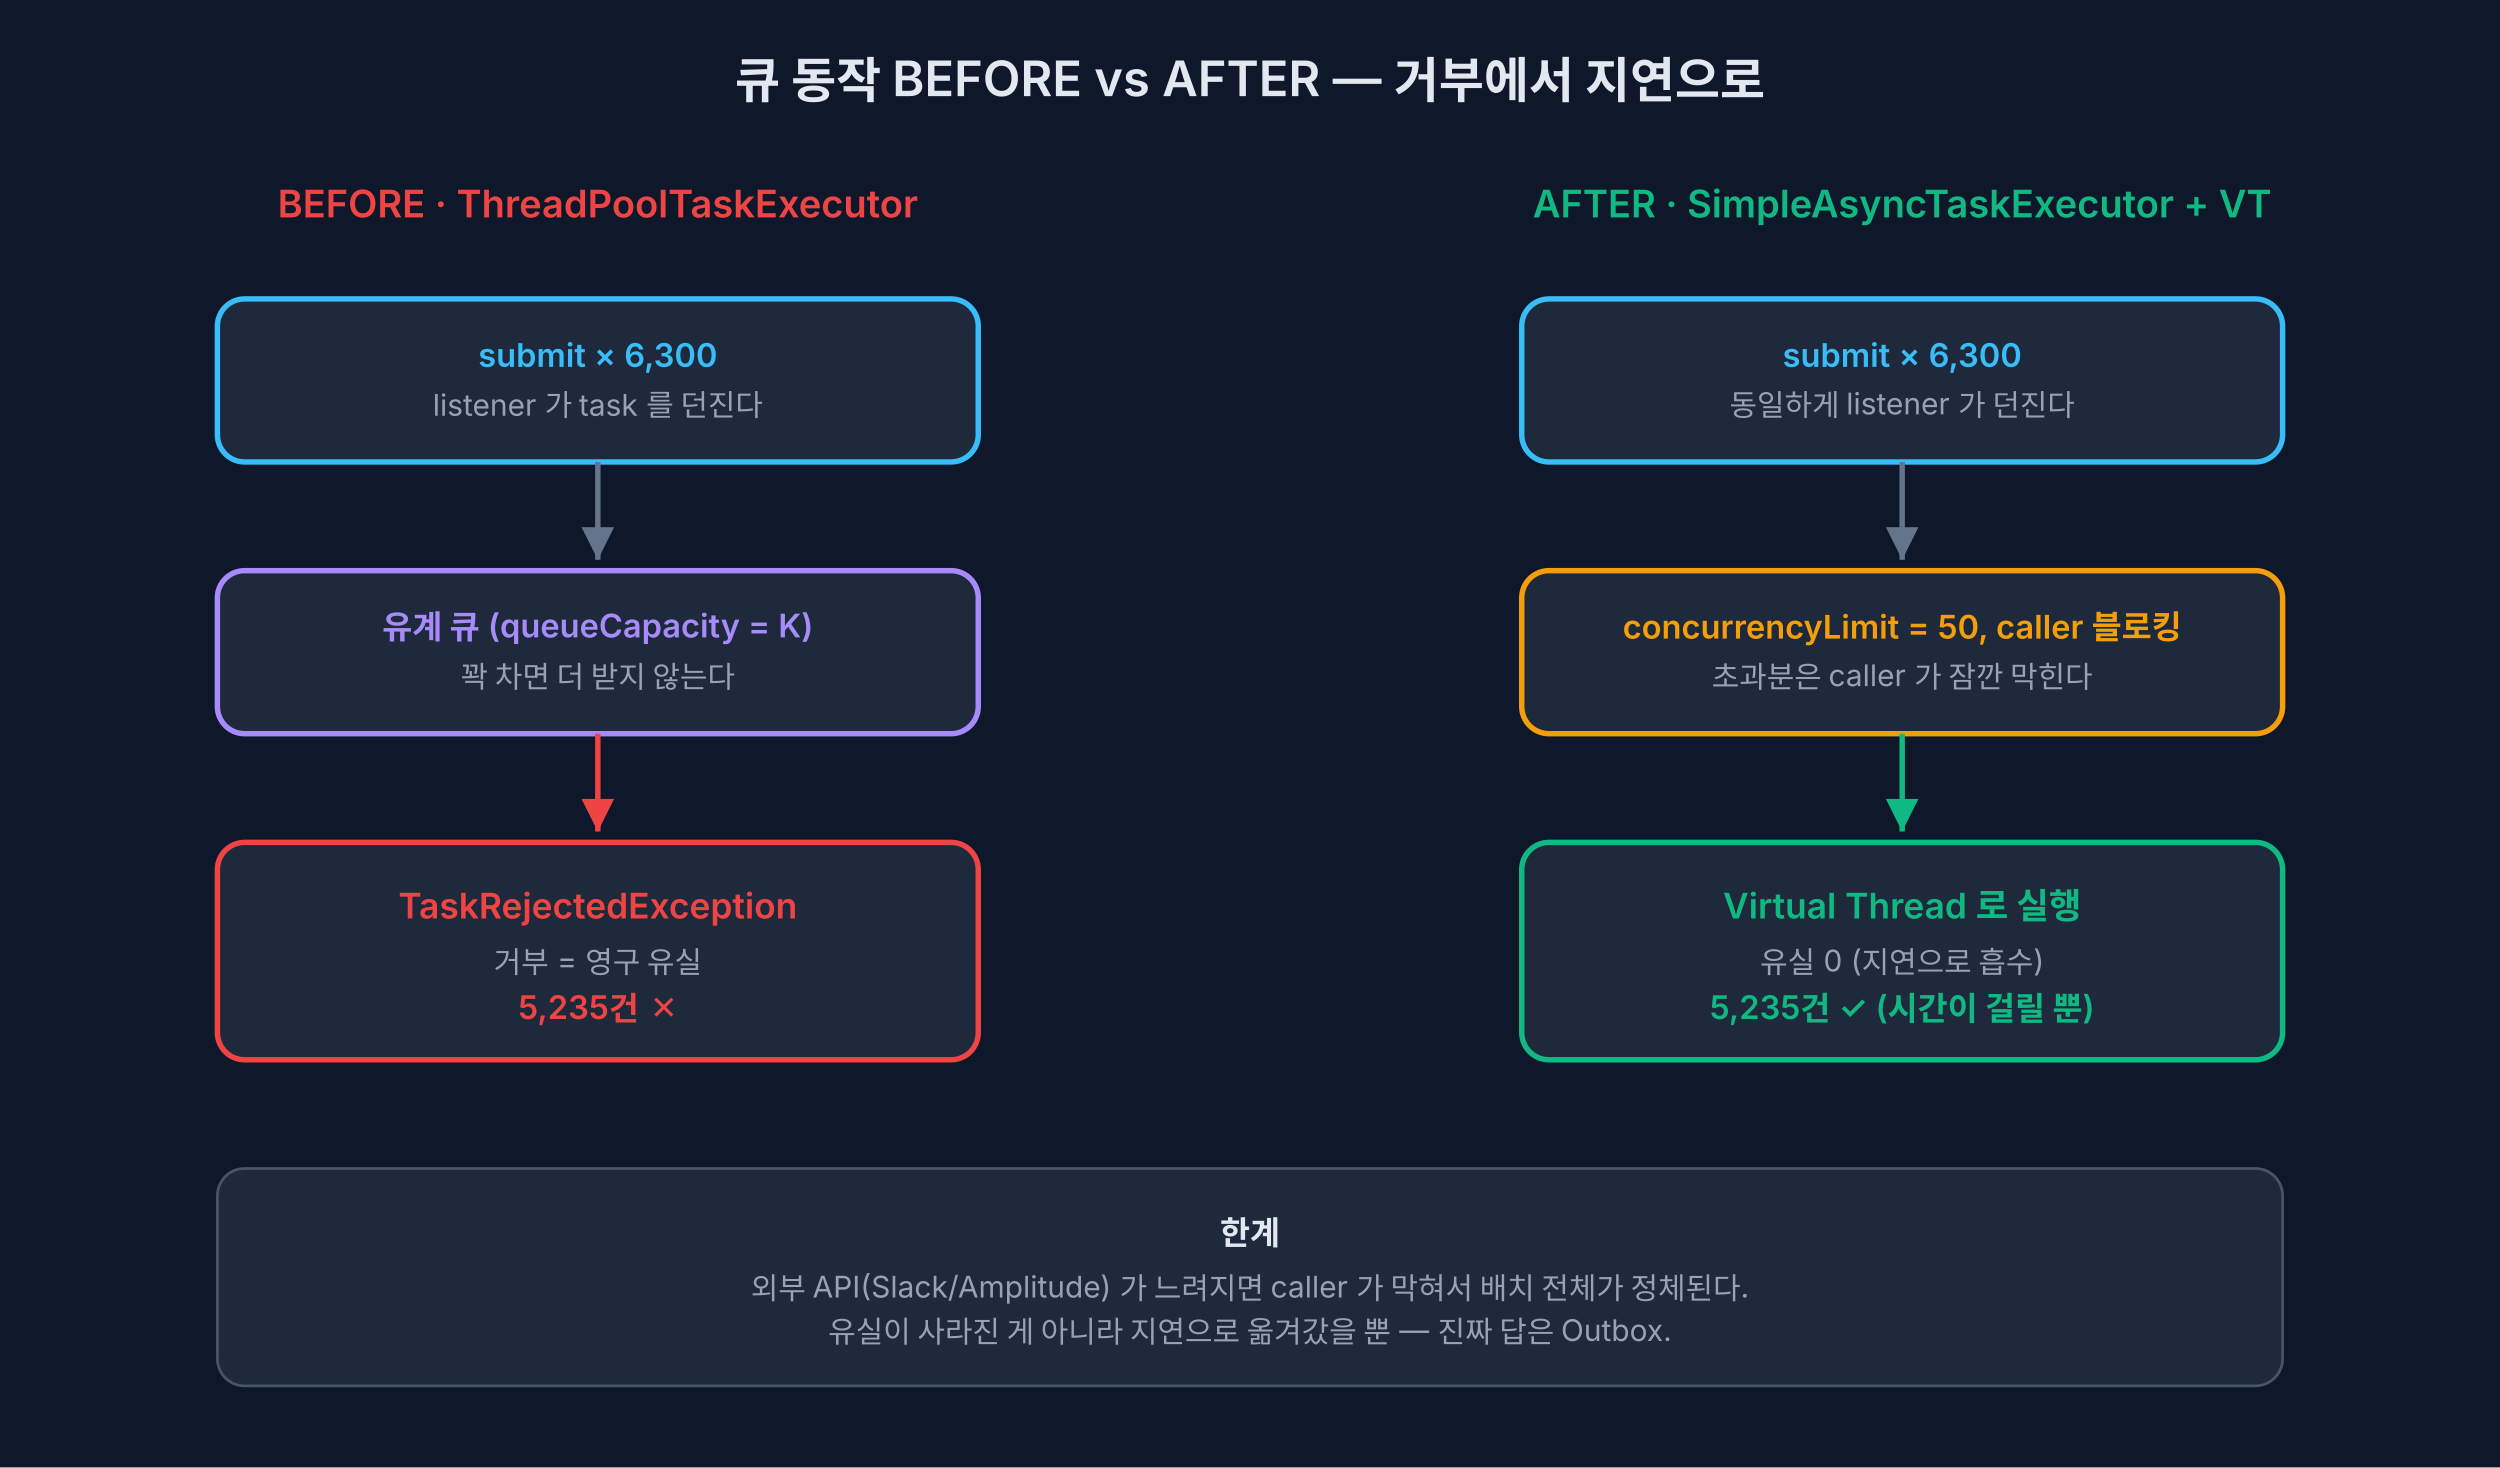
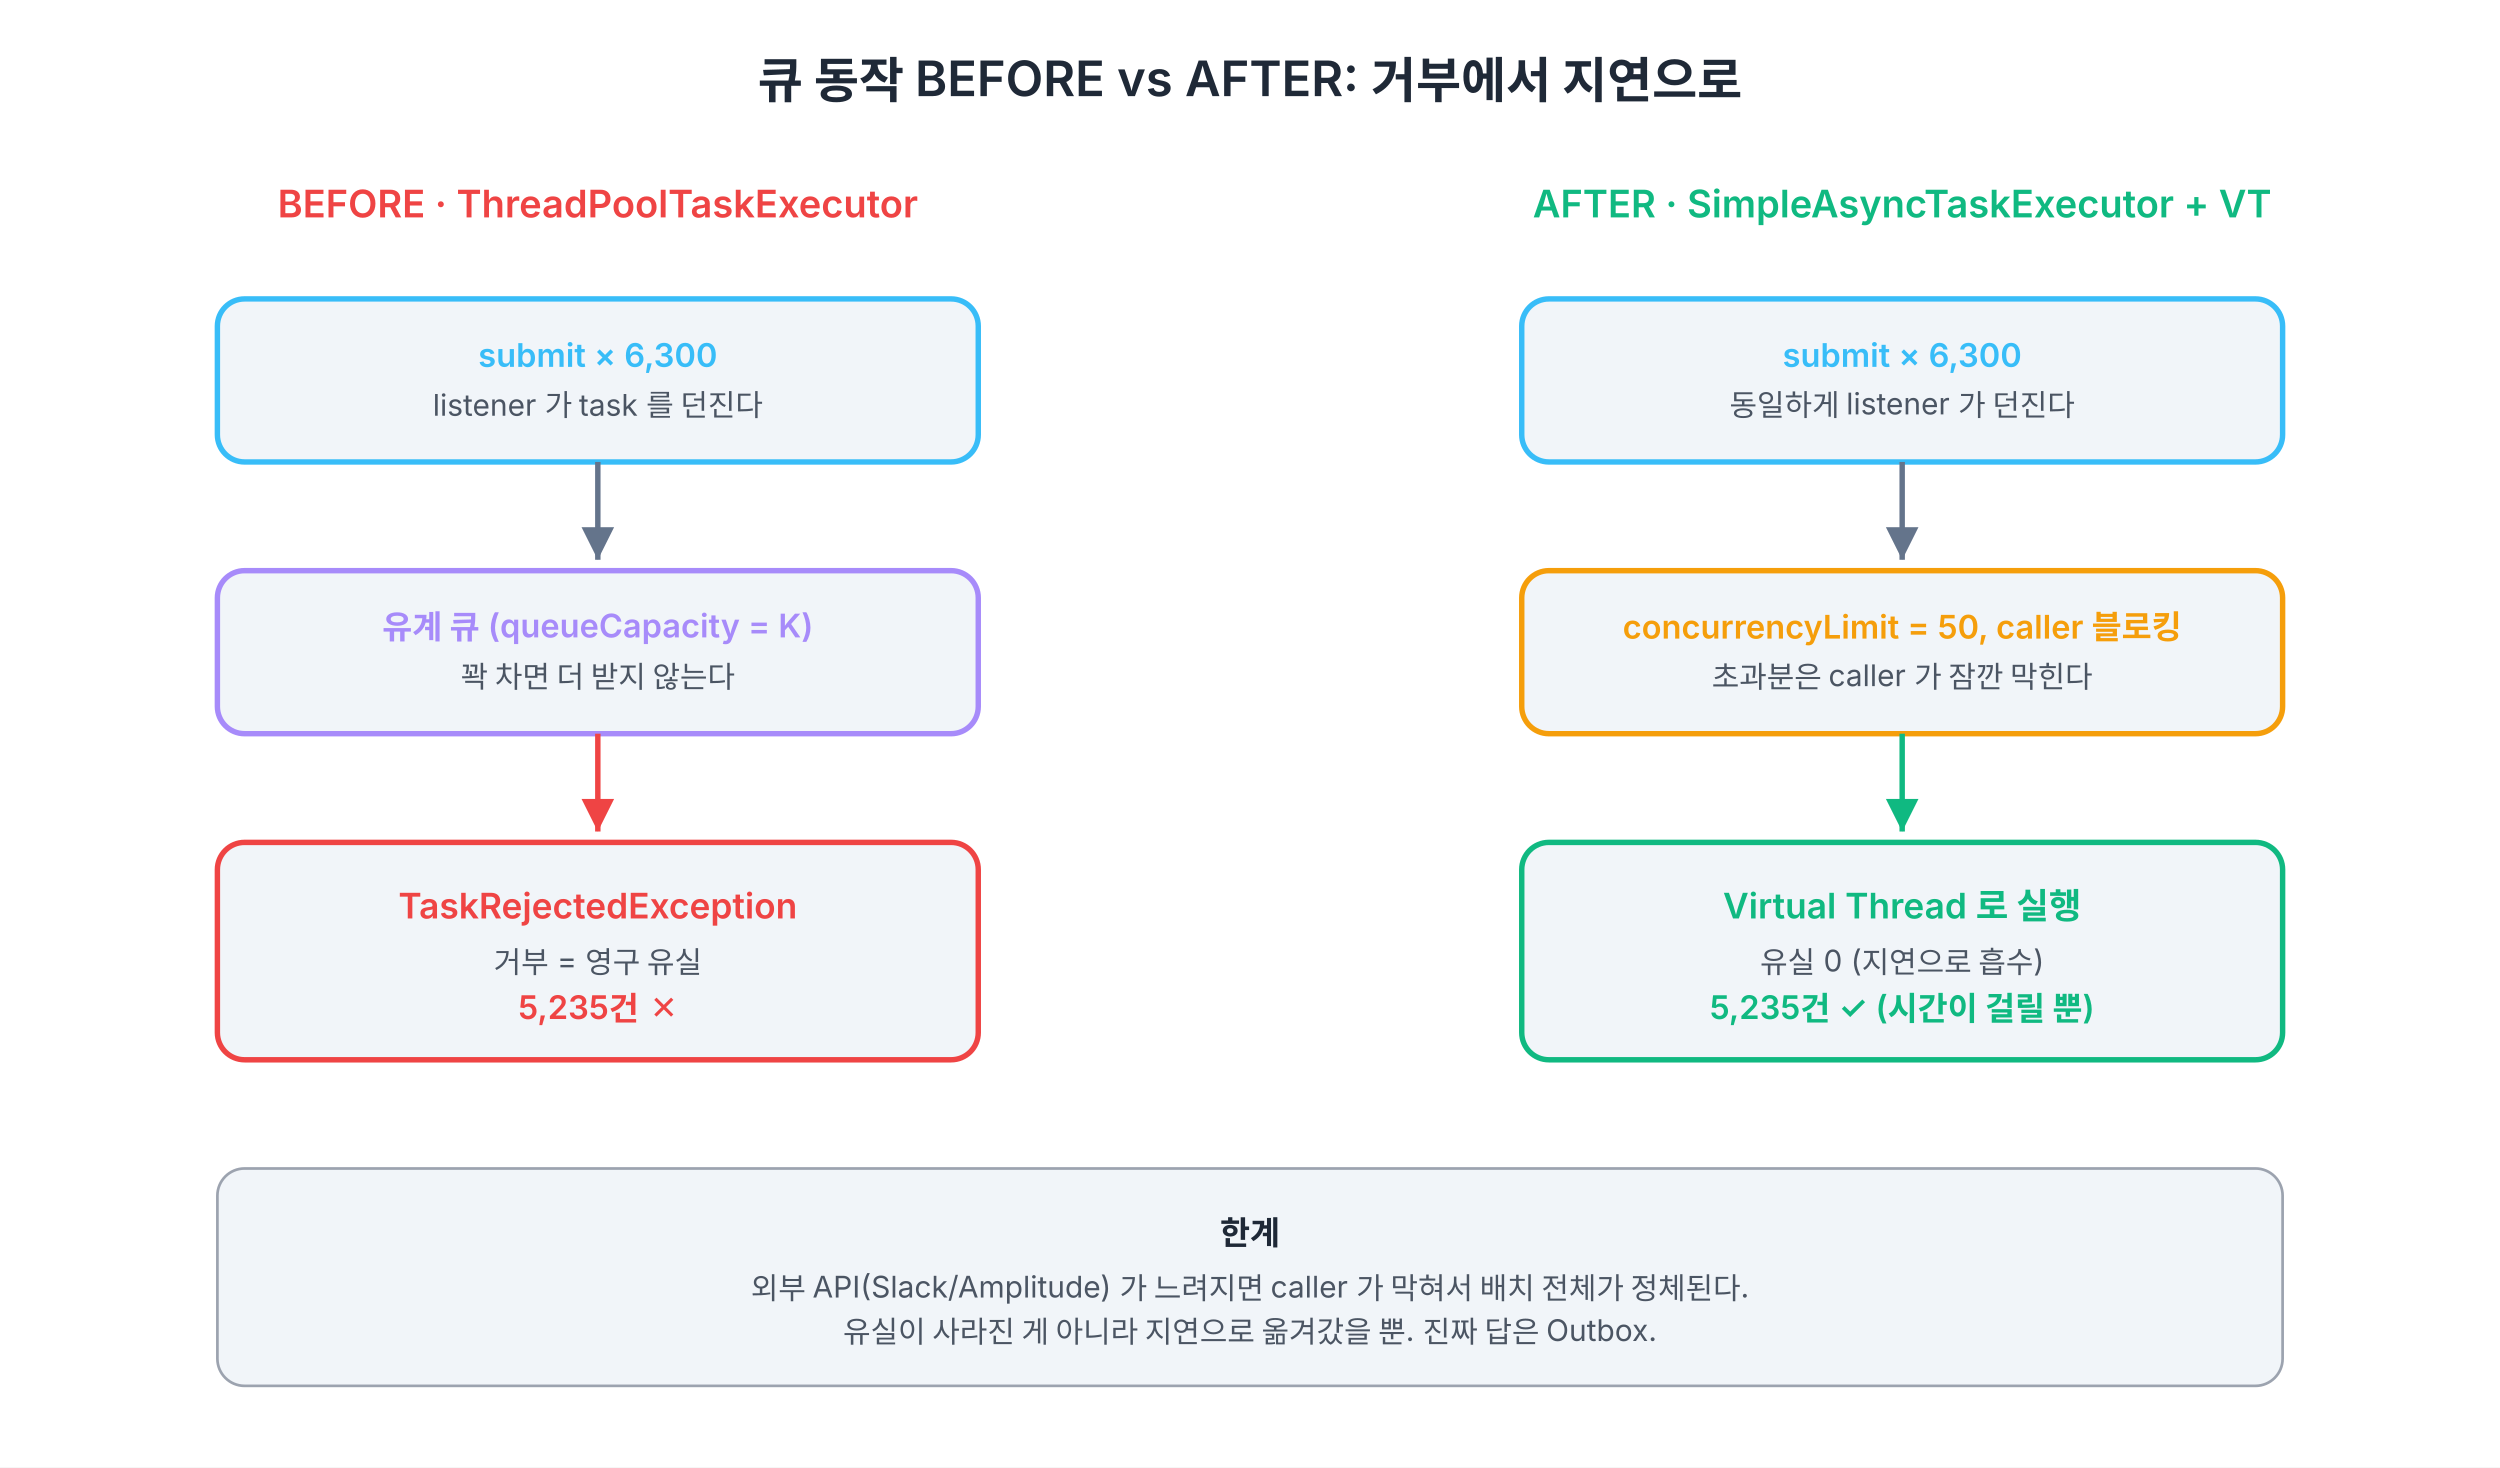
<svg xmlns="http://www.w3.org/2000/svg" viewBox="0 0 920 540" font-family="system-ui, -apple-system, sans-serif">
-   <rect width="920" height="540" fill="#0f172a" />
+   <rect width="920" height="540" fill="#ffffff" />
  <defs>
    <marker id="arr" viewBox="0 0 10 10" refX="10" refY="5" markerWidth="6" markerHeight="6" orient="auto">
      <path d="M 0 0 L 10 5 L 0 10 z" fill="#64748b" />
    </marker>
    <marker id="arrRed" viewBox="0 0 10 10" refX="10" refY="5" markerWidth="6" markerHeight="6" orient="auto">
      <path d="M 0 0 L 10 5 L 0 10 z" fill="#ef4444" />
    </marker>
    <marker id="arrGreen" viewBox="0 0 10 10" refX="10" refY="5" markerWidth="6" markerHeight="6" orient="auto">
      <path d="M 0 0 L 10 5 L 0 10 z" fill="#10b981" />
    </marker>
  </defs>
-   <text x="460" y="36" fill="#e2e8f0" font-size="18" font-weight="600" text-anchor="middle">큐 동작 BEFORE vs AFTER — 거부에서 지연으로</text>
+   <text x="460" y="36" fill="#1f2937" font-size="18" font-weight="600" text-anchor="middle">큐 동작 BEFORE vs AFTER: 거부에서 지연으로</text>
  <text x="220" y="80" fill="#ef4444" font-size="14" font-weight="600" text-anchor="middle">BEFORE · ThreadPoolTaskExecutor</text>
-   <rect x="80" y="110" width="280" height="60" rx="10" fill="#1e293b" stroke="#38bdf8" stroke-width="2" />
+   <rect x="80" y="110" width="280" height="60" rx="10" fill="#f1f5f9" stroke="#38bdf8" stroke-width="2" />
  <text x="220" y="135" fill="#38bdf8" font-size="12" font-weight="600" text-anchor="middle">submit × 6,300</text>
-   <text x="220" y="153" fill="#94a3b8" font-size="11" text-anchor="middle">listener 가 task 를 던진다</text>
-   <rect x="80" y="210" width="280" height="60" rx="10" fill="#1e293b" stroke="#a78bfa" stroke-width="2" />
+   <text x="220" y="153" fill="#4b5563" font-size="11" text-anchor="middle">listener 가 task 를 던진다</text>
+   <rect x="80" y="210" width="280" height="60" rx="10" fill="#f1f5f9" stroke="#a78bfa" stroke-width="2" />
  <text x="220" y="235" fill="#a78bfa" font-size="12" font-weight="600" text-anchor="middle">유계 큐 (queueCapacity = K)</text>
-   <text x="220" y="253" fill="#94a3b8" font-size="11" text-anchor="middle">꽉 차면 더 받지 않는다</text>
-   <rect x="80" y="310" width="280" height="80" rx="10" fill="#1e293b" stroke="#ef4444" stroke-width="2" />
+   <text x="220" y="253" fill="#4b5563" font-size="11" text-anchor="middle">꽉 차면 더 받지 않는다</text>
+   <rect x="80" y="310" width="280" height="80" rx="10" fill="#f1f5f9" stroke="#ef4444" stroke-width="2" />
  <text x="220" y="338" fill="#ef4444" font-size="13" font-weight="600" text-anchor="middle">TaskRejectedException</text>
-   <text x="220" y="358" fill="#94a3b8" font-size="11" text-anchor="middle">거부 = 영구 유실</text>
+   <text x="220" y="358" fill="#4b5563" font-size="11" text-anchor="middle">거부 = 영구 유실</text>
  <text x="220" y="375" fill="#ef4444" font-size="12" font-weight="600" text-anchor="middle">5,235건 ✕</text>
  <line x1="220" y1="170" x2="220" y2="206" stroke="#64748b" stroke-width="2" marker-end="url(#arr)" />
  <line x1="220" y1="270" x2="220" y2="306" stroke="#ef4444" stroke-width="2" marker-end="url(#arrRed)" />
  <text x="700" y="80" fill="#10b981" font-size="14" font-weight="600" text-anchor="middle">AFTER · SimpleAsyncTaskExecutor + VT</text>
-   <rect x="560" y="110" width="280" height="60" rx="10" fill="#1e293b" stroke="#38bdf8" stroke-width="2" />
+   <rect x="560" y="110" width="280" height="60" rx="10" fill="#f1f5f9" stroke="#38bdf8" stroke-width="2" />
  <text x="700" y="135" fill="#38bdf8" font-size="12" font-weight="600" text-anchor="middle">submit × 6,300</text>
-   <text x="700" y="153" fill="#94a3b8" font-size="11" text-anchor="middle">동일하게 listener 가 던진다</text>
-   <rect x="560" y="210" width="280" height="60" rx="10" fill="#1e293b" stroke="#f59e0b" stroke-width="2" />
+   <text x="700" y="153" fill="#4b5563" font-size="11" text-anchor="middle">동일하게 listener 가 던진다</text>
+   <rect x="560" y="210" width="280" height="60" rx="10" fill="#f1f5f9" stroke="#f59e0b" stroke-width="2" />
  <text x="700" y="235" fill="#f59e0b" font-size="12" font-weight="600" text-anchor="middle">concurrencyLimit = 50, caller 블로킹</text>
-   <text x="700" y="253" fill="#94a3b8" font-size="11" text-anchor="middle">초과분은 caller 가 잠깐 막힌다</text>
-   <rect x="560" y="310" width="280" height="80" rx="10" fill="#1e293b" stroke="#10b981" stroke-width="2" />
+   <text x="700" y="253" fill="#4b5563" font-size="11" text-anchor="middle">초과분은 caller 가 잠깐 막힌다</text>
+   <rect x="560" y="310" width="280" height="80" rx="10" fill="#f1f5f9" stroke="#10b981" stroke-width="2" />
  <text x="700" y="338" fill="#10b981" font-size="13" font-weight="600" text-anchor="middle">Virtual Thread 로 실행</text>
-   <text x="700" y="358" fill="#94a3b8" font-size="11" text-anchor="middle">유실 0 (지연으로 흡수)</text>
+   <text x="700" y="358" fill="#4b5563" font-size="11" text-anchor="middle">유실 0 (지연으로 흡수)</text>
  <text x="700" y="375" fill="#10b981" font-size="12" font-weight="600" text-anchor="middle">5,235건 ✓ (시간이 걸릴 뿐)</text>
  <line x1="700" y1="170" x2="700" y2="206" stroke="#64748b" stroke-width="2" marker-end="url(#arr)" />
  <line x1="700" y1="270" x2="700" y2="306" stroke="#10b981" stroke-width="2" marker-end="url(#arrGreen)" />
-   <rect x="80" y="430" width="760" height="80" rx="10" fill="#1e293b" stroke="#475569" stroke-width="1" />
-   <text x="460" y="458" fill="#e2e8f0" font-size="12" font-weight="600" text-anchor="middle">한계</text>
-   <text x="460" y="478" fill="#94a3b8" font-size="11" text-anchor="middle">외부 API(Slack/Amplitude) 가 느려지면 caller 가 막혀서 배치 전체가 정체된다.</text>
-   <text x="460" y="494" fill="#94a3b8" font-size="11" text-anchor="middle">유실이 사라진 게 아니라 지연으로 옮겨갔을 뿐 — 진짜 답은 Outbox.</text>
+   <rect x="80" y="430" width="760" height="80" rx="10" fill="#f1f5f9" stroke="#9ca3af" stroke-width="1" />
+   <text x="460" y="458" fill="#1f2937" font-size="12" font-weight="600" text-anchor="middle">한계</text>
+   <text x="460" y="478" fill="#4b5563" font-size="11" text-anchor="middle">외부 API(Slack/Amplitude) 가 느려지면 caller 가 막혀서 배치 전체가 정체된다.</text>
+   <text x="460" y="494" fill="#4b5563" font-size="11" text-anchor="middle">유실이 사라진 게 아니라 지연으로 옮겨갔을 뿐. 진짜 답은 Outbox.</text>
</svg>
